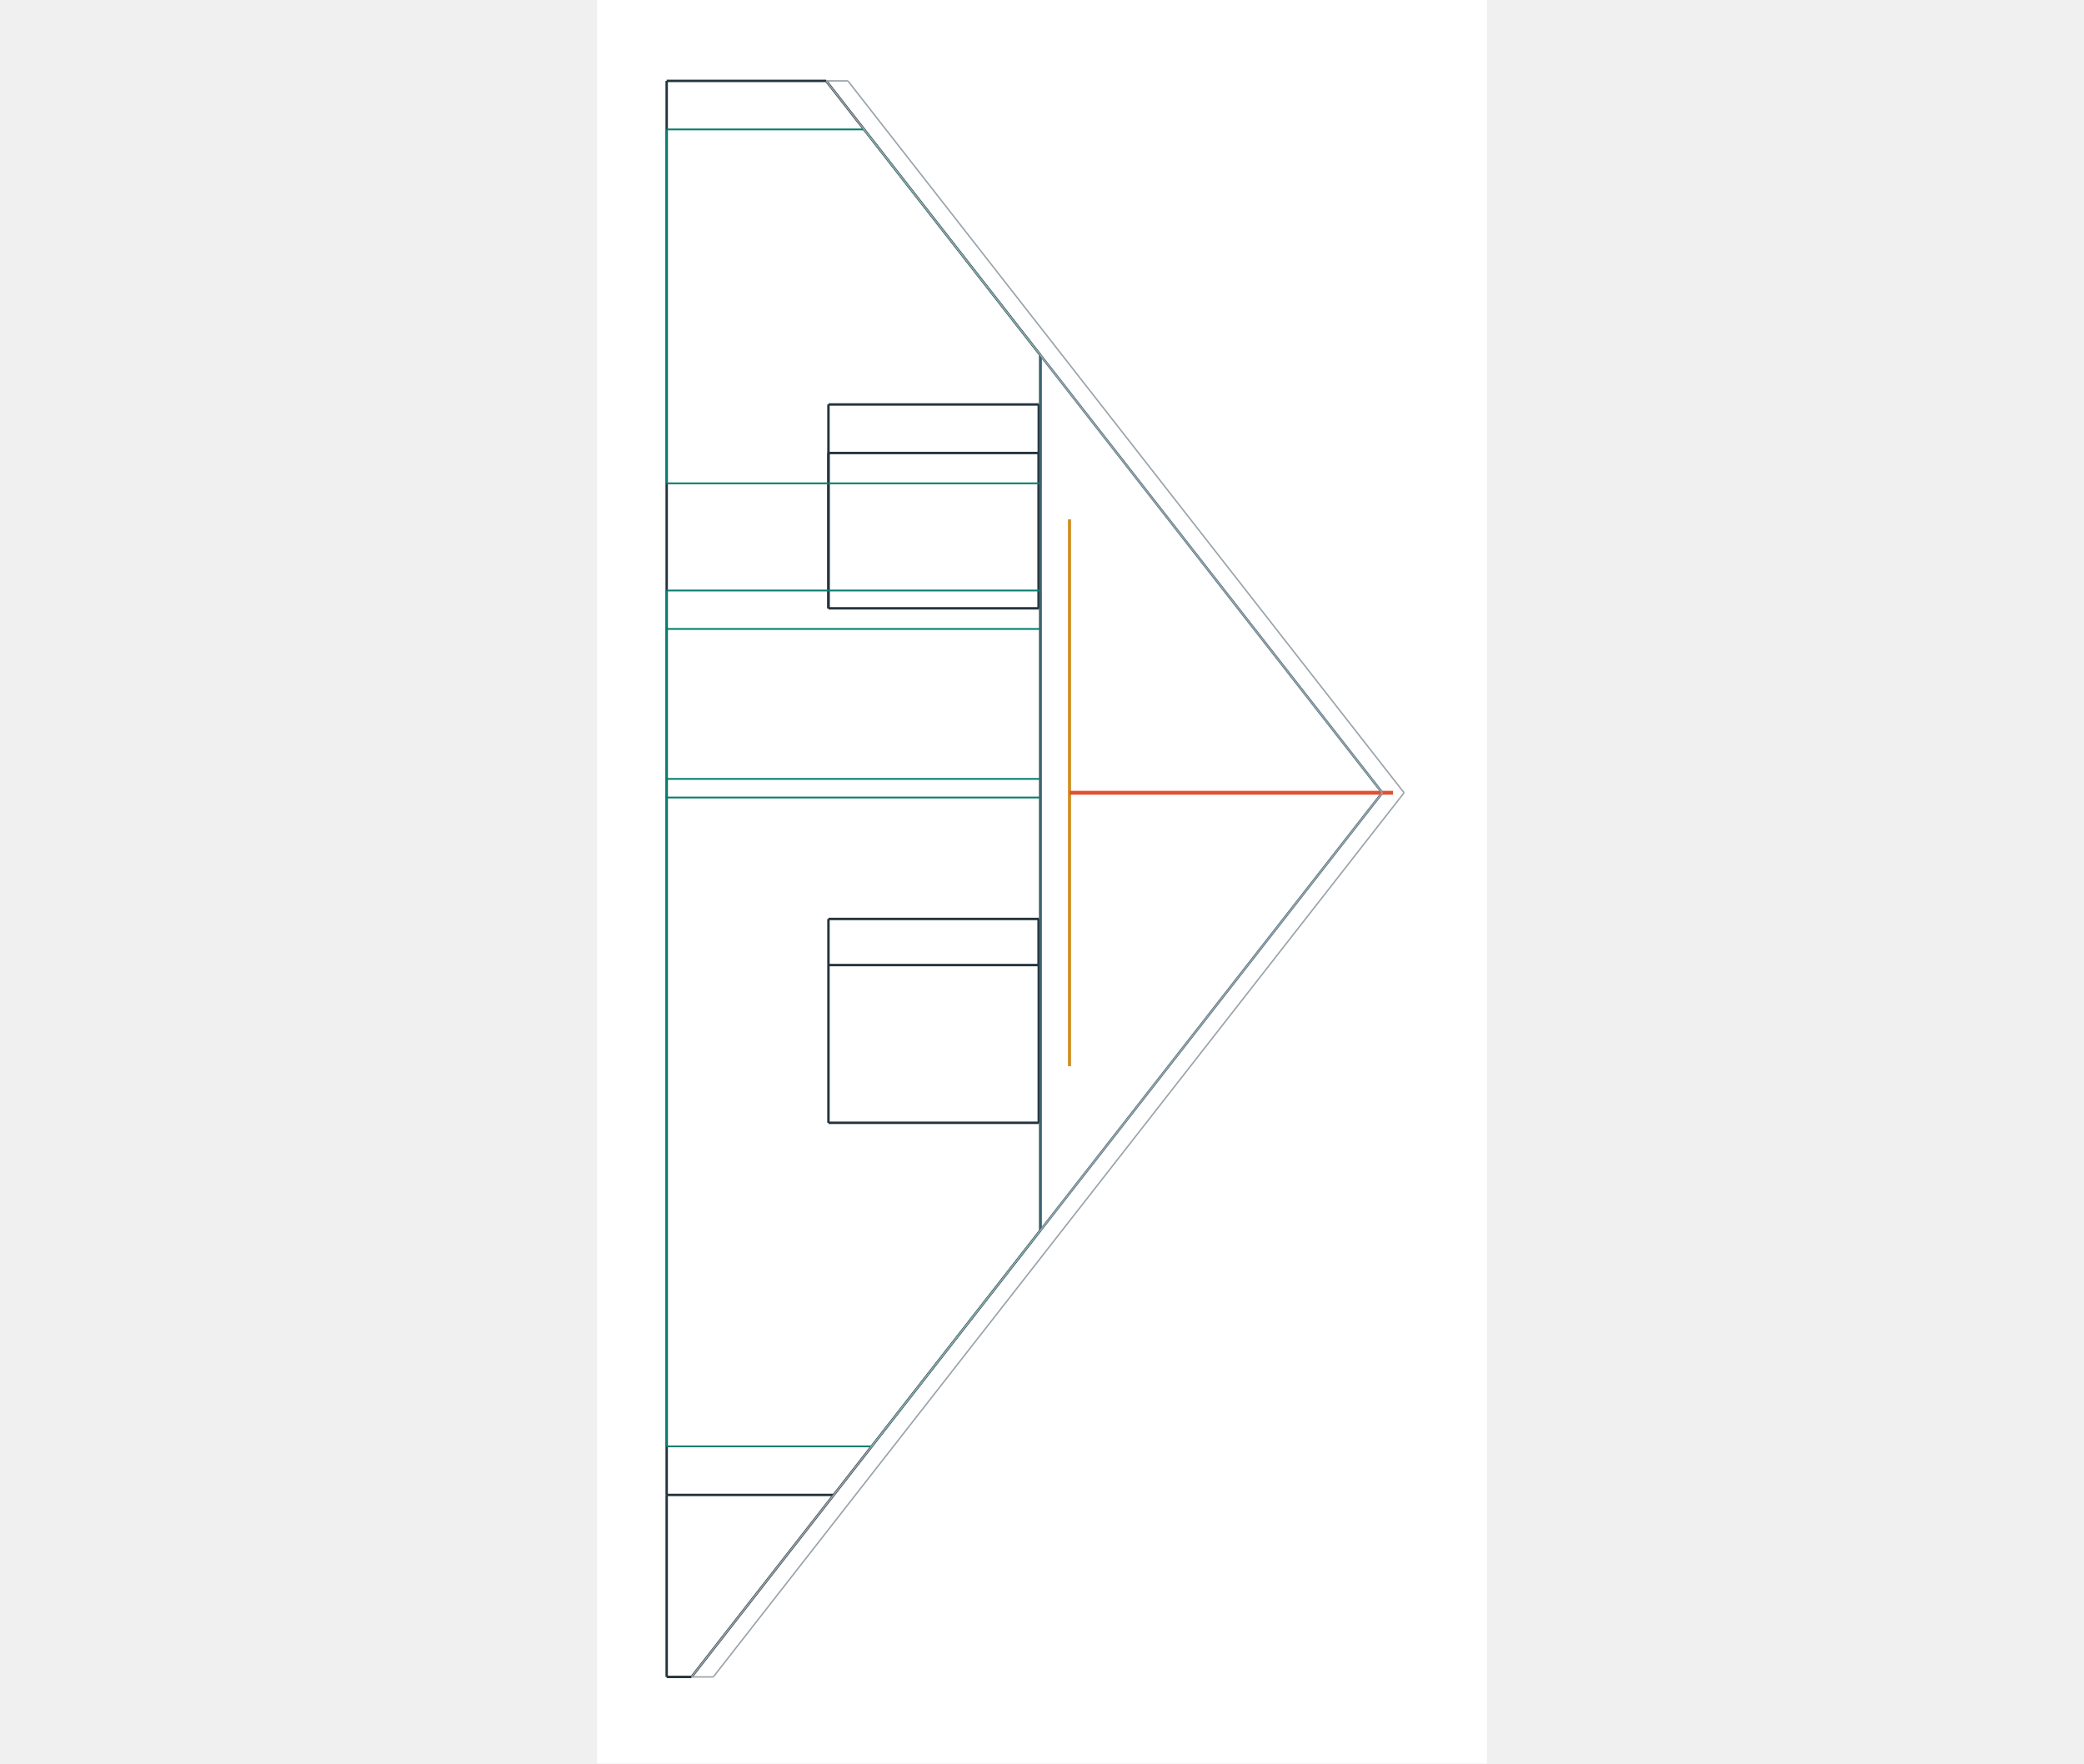
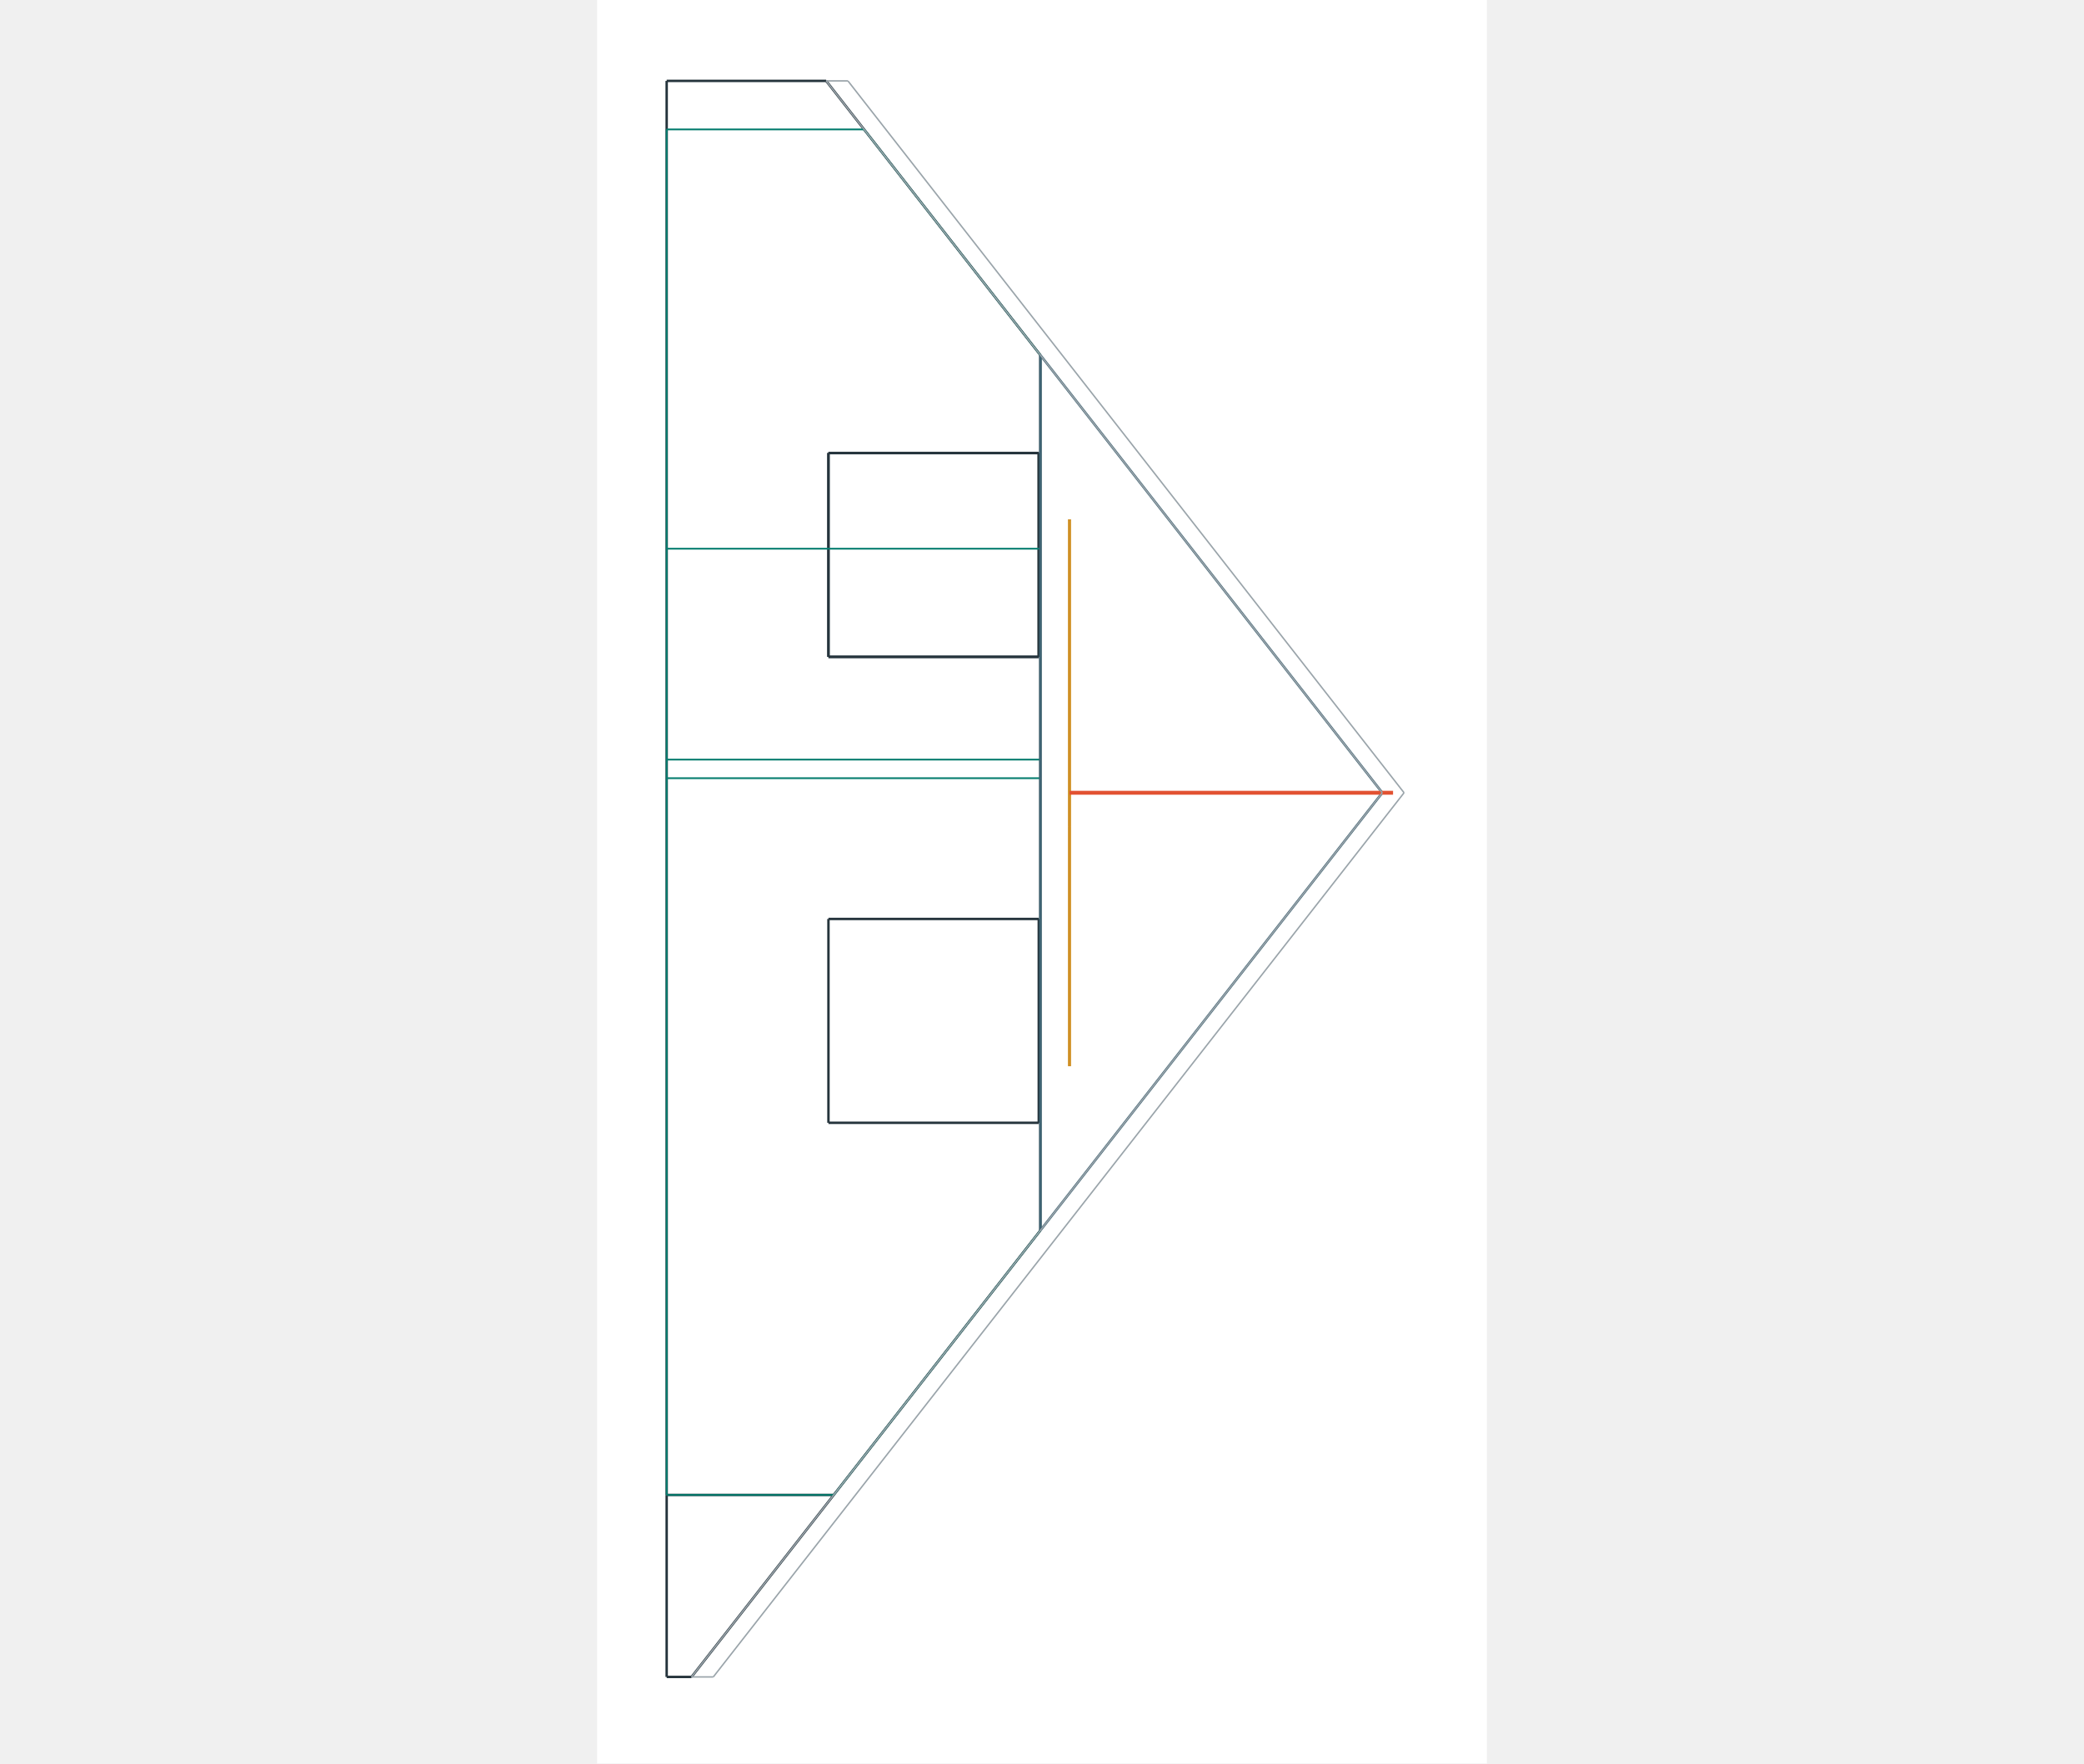
<svg xmlns="http://www.w3.org/2000/svg" width="2600" height="2200" viewBox="2500 -500 5500 10900">
  <rect x="2500" y="-500" width="5500" height="10900" fill="white" />
  <g fill="none" stroke="#25343c" stroke-linecap="butt" stroke-linejoin="miter" stroke-width="15" transform="scale(1, -1)">
    <path id="1" d=" M 2930 0 L 3915.81 0 " />
    <path id="2" d=" M 2930 -8740 L 2930 -9865 " />
    <path id="3" d=" M 2930 0 L 2930 -8740 " />
    <path id="4" d=" M 2930 -8740 L 3962.68 -8740 " />
    <path id="5" d=" M 5240 -7105.11 L 3962.68 -8740 " />
    <path id="6" d=" M 5240 -1694.89 L 5240 -7105.11 " />
    <path id="7" d=" M 3915.81 0 L 5240 -1694.89 " />
-     <path id="8" d=" M 5230 -2000 L 5230 -3260 " />
-     <path id="9" d=" M 5230 -2000 L 3930 -2000 " />
-     <path id="10" d=" M 5230 -3260 L 3930 -3260 " />
-     <path id="11" d=" M 3930 -2000 L 3930 -3260 " />
+     <path id="8" d=" M 5230 -2300 L 5230 -3560 " />
+     <path id="9" d=" M 5230 -2300 L 3930 -2300 " />
+     <path id="10" d=" M 5230 -3560 L 3930 -3560 " />
+     <path id="11" d=" M 3930 -2300 L 3930 -3560 " />
    <path id="12" d=" M 5230 -5180 L 5230 -6440 " />
    <path id="13" d=" M 5230 -5180 L 3930 -5180 " />
    <path id="14" d=" M 5230 -6440 L 3930 -6440 " />
    <path id="15" d=" M 3930 -5180 L 3930 -6440 " />
-     <path id="16" d=" M 3930 -5465 L 5230 -5465 " />
-     <path id="17" d=" M 5230 -5465 L 5230 -5180 " />
-     <path id="18" d=" M 3930 -3260 L 3930 -2300 " />
-     <path id="19" d=" M 3930 -2300 L 5230 -2300 " />
-     <path id="20" d=" M 5230 -3260 L 5230 -2300 " />
-     <path id="21" d=" M 2930 -9865 L 3083.74 -9865 " />
-     <path id="22" d=" M 3962.68 -8740 L 3083.74 -9865 " />
+     <path id="16" d=" M 3930 -3560 L 3930 -2300 " />
+     <path id="17" d=" M 3930 -3560 L 5230 -3560 " />
+     <path id="18" d=" M 3930 -2300 L 5230 -2300 " />
+     <path id="19" d=" M 5230 -3560 L 5230 -2300 " />
+     <path id="20" d=" M 2930 -9865 L 3083.74 -9865 " />
+     <path id="21" d=" M 3962.68 -8740 L 3083.74 -9865 " />
  </g>
  <g fill="none" stroke="#087e70" stroke-linecap="butt" stroke-linejoin="miter" stroke-width="11" transform="scale(1, -1)">
-     <path id="1" d=" M 2930 -8440 L 4197.07 -8440 " />
-     <path id="2" d=" M 2930 -3387.5 L 5240 -3387.5 " />
-     <path id="3" d=" M 4197.07 -8440 L 5240 -7105.11 " />
-     <path id="4" d=" M 2930 -8440 L 2930 -4429.35 " />
-     <path id="5" d=" M 2930 -4314.35 L 2930 -3387.5 " />
-     <path id="6" d=" M 5240 -7105.11 L 5240 -4429.35 " />
-     <path id="7" d=" M 5240 -4314.35 L 5240 -3387.5 " />
-     <path id="8" d=" M 2930 -3150 L 5240 -3150 " />
-     <path id="9" d=" M 2930 -3387.5 L 2930 -3150 " />
-     <path id="10" d=" M 5240 -3387.5 L 5240 -3150 " />
-     <path id="11" d=" M 2930 -2487.5 L 2930 -300 " />
-     <path id="12" d=" M 2930 -2487.5 L 5240 -2487.5 " />
-     <path id="13" d=" M 5240 -2487.5 L 5240 -1694.89 " />
-     <path id="14" d=" M 5240 -1694.89 L 4150.19 -300 " />
-     <path id="15" d=" M 2930 -300 L 4150.19 -300 " />
-     <path id="16" d=" M 2930 -4429.35 L 5240 -4429.35 " />
-     <path id="17" d=" M 2930 -4429.35 L 2930 -4314.35 " />
-     <path id="18" d=" M 2930 -4314.35 L 5240 -4314.35 " />
-     <path id="19" d=" M 5240 -4429.35 L 5240 -4314.35 " />
+     <path id="1" d=" M 2930 -4195 L 5240 -4195 " />
+     <path id="2" d=" M 2930 -4310 L 2930 -4195 " />
+     <path id="3" d=" M 5240 -4310 L 5240 -4195 " />
+     <path id="4" d=" M 2930 -4310 L 5240 -4310 " />
+     <path id="5" d=" M 2930 -2891.5 L 5240 -2891.5 " />
+     <path id="6" d=" M 2930 -4195 L 2930 -2891.5 " />
+     <path id="7" d=" M 5240 -4195 L 5240 -2891.5 " />
+     <path id="8" d=" M 2930 -8740 L 3962.68 -8740 " />
+     <path id="9" d=" M 3962.68 -8740 L 5240 -7105.11 " />
+     <path id="10" d=" M 2930 -8740 L 2930 -4310 " />
+     <path id="11" d=" M 5240 -7105.11 L 5240 -4310 " />
+     <path id="12" d=" M 5240 -1694.89 L 4150.19 -300 " />
+     <path id="13" d=" M 2930 -300 L 4150.19 -300 " />
+     <path id="14" d=" M 2930 -2891.5 L 2930 -300 " />
+     <path id="15" d=" M 5240 -2891.5 L 5240 -1694.89 " />
  </g>
  <g fill="none" stroke="#3e6373" stroke-linecap="butt" stroke-linejoin="miter" stroke-width="15" transform="scale(1, -1)">
    <path id="1" d=" M 5240 -1694.89 L 5240 -7105.11 " />
    <path id="2" d=" M 7353.46 -4400 L 5240 -7105.11 " />
    <path id="3" d=" M 5240 -1694.89 L 7353.46 -4400 " />
  </g>
  <g fill="none" stroke="#d09024" stroke-linecap="butt" stroke-linejoin="miter" stroke-width="17" transform="scale(1, -1)">
-     <path id="1" d=" M 5420 -2710 L 5420 -6090 " />
-     <path id="2" d=" M 5420 -6090 L 5420 -2710 " />
+     <path id="1" d=" M 5420 -4610 L 5420 -2710 " />
+     <path id="2" d=" M 5420 -4610 L 5420 -6090 " />
+     <path id="3" d=" M 5420 -2710 L 5420 -6090 " />
  </g>
  <g fill="none" stroke="#e25232" stroke-linecap="butt" stroke-linejoin="miter" stroke-width="24" transform="scale(1, -1)">
    <path id="1" d=" M 5420 -4400 L 7420 -4400 " />
  </g>
  <g fill="none" stroke="#9aa4aa" stroke-linecap="butt" stroke-linejoin="miter" stroke-width="9" transform="scale(1, -1)">
    <path id="1" d=" M 4050.34 0 L 7488 -4400 " />
    <path id="2" d=" M 7488 -4400 L 3218.27 -9865 " />
    <path id="3" d=" M 3218.27 -9865 L 3083.74 -9865 " />
    <path id="4" d=" M 3083.74 -9865 L 7353.46 -4400 " />
    <path id="5" d=" M 7353.46 -4400 L 3915.81 -2.00784e-13 " />
    <path id="6" d=" M 3915.81 0 L 4050.34 0 " />
  </g>
</svg>
